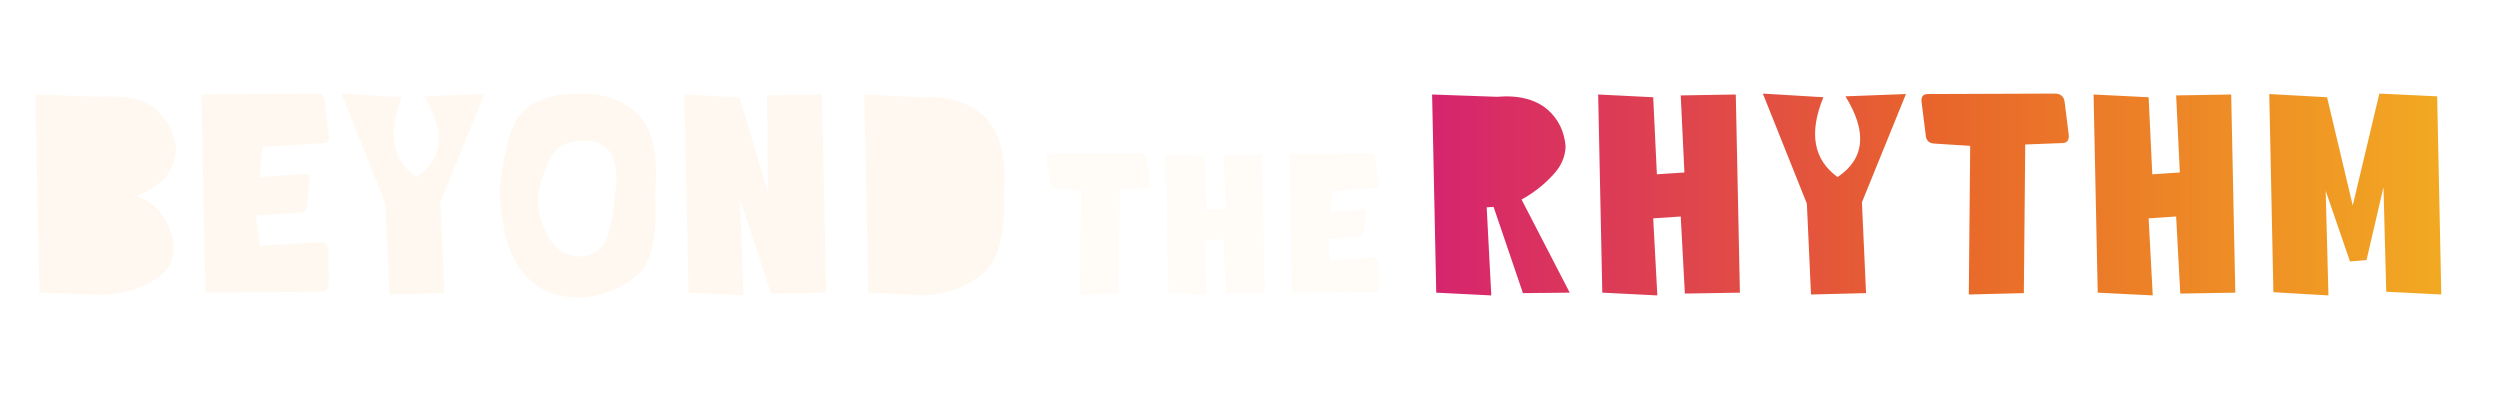
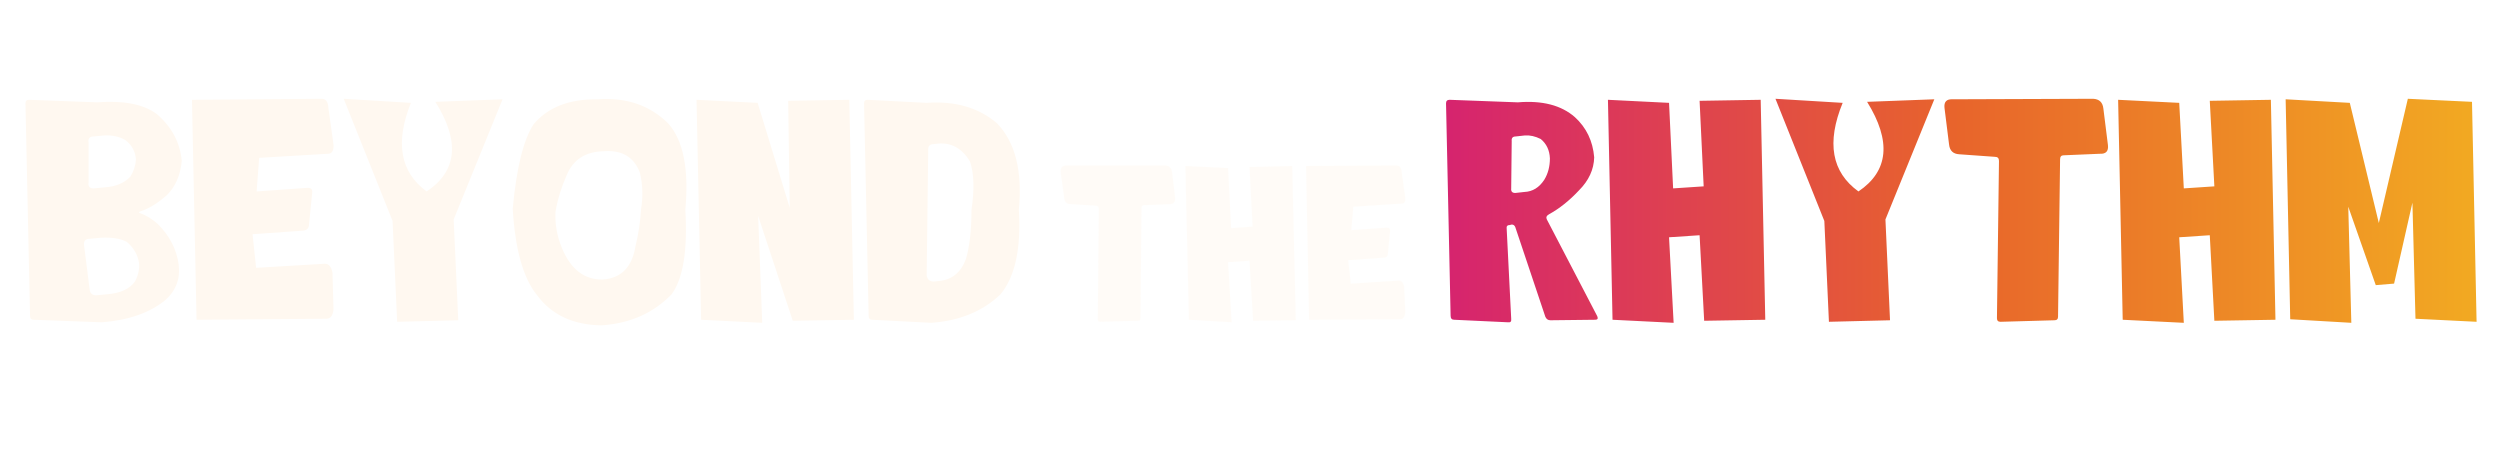
- <svg xmlns="http://www.w3.org/2000/svg" viewBox="0 0 545 90">
+ <svg xmlns="http://www.w3.org/2000/svg" viewBox="0 0 491 90">
  <defs>
    <linearGradient id="grad" x1="0%" y1="0%" x2="100%" y2="0%">
      <stop offset="0%" stop-color="#D6246E" />
      <stop offset="50%" stop-color="#E8652B" />
      <stop offset="100%" stop-color="#F2A922" />
    </linearGradient>
  </defs>
-   <path d="M8.6,63.8L22.7,64.3Q30.5,63.7,35.1,60.0Q38.3,57.2,37.8,53.0Q37.2,48.5,33.7,45.0Q32.0,43.5,29.7,42.7Q32.8,41.7,35.5,39.3Q38.0,36.8,38.4,32.6Q37.9,27.2,33.5,23.4Q29.6,20.5,21.8,21.1L7.7,20.6Z M20.1,36.8Q19.9,38.0,21.1,38.0L23.2,37.8Q26.5,37.6,28.3,35.7Q29.3,34.1,29.4,32.3Q29.2,29.9,27.3,28.5Q25.6,27.5,23.2,27.6L21.1,27.8Q19.9,27.8,20.1,29.0Z M20.3,57.8Q20.4,59.0,21.6,59.0L23.7,58.8Q27.6,58.5,29.2,56.3Q30.2,54.4,30.0,52.6Q29.6,50.2,27.6,48.5Q25.7,47.5,22.4,47.7L20.3,47.9Q19.1,47.9,19.2,49.1Z M44.8,63.8L70.3,63.6Q71.5,63.6,71.7,61.8L71.6,54.6Q71.3,52.8,70.1,52.8L56.6,53.6L55.8,47.0L65.7,46.3Q66.9,46.2,66.9,45.0L67.5,39.0Q67.7,37.8,66.5,37.9L56.6,38.6L57.2,32.0L70.7,31.2Q71.9,31.2,71.7,29.4L70.8,22.2Q70.6,20.4,69.4,20.4L43.9,20.6Z M74.4,20.4L84.0,44.4L84.9,64.2L96.9,63.9L96.0,44.1L105.6,20.5L92.4,21.0Q99.7,32.6,90.7,38.6Q82.9,32.9,87.6,21.2Z M126.4,64.9Q134.8,64.3,140.1,58.8Q143.5,54.2,142.8,42.2Q143.9,30.2,139.4,25.2Q134.0,19.9,125.6,20.5Q117.2,20.4,113.0,25.4Q110.0,30.0,108.9,42.0Q109.6,54.0,113.7,59.0Q118.0,64.8,126.4,64.9Z M126.6,55.9Q121.2,56.0,118.6,49.8Q117.1,46.2,117.3,42.6Q117.9,39.0,119.5,35.4Q121.4,30.8,126.8,30.7Q132.2,30.3,133.9,35.0Q134.7,38.5,134.1,42.1Q133.9,45.7,133.0,49.4Q132.0,55.5,126.6,55.9Z M150.1,63.8L162.1,64.4L161.3,43.4L168.1,64.0L180.1,63.8L179.2,20.6L167.2,20.8L167.4,41.8L161.2,21.2L149.2,20.6Z M189.3,63.8L201.6,64.4Q210.0,63.8,215.2,58.8Q219.5,53.6,218.8,42.2Q219.9,30.8,214.5,25.2Q209.1,20.6,200.7,21.2L188.4,20.6Z M200.7,55.1Q200.9,56.3,202.1,56.3L203.0,56.2Q206.9,55.9,208.4,51.9Q209.5,48.2,209.5,42.2Q210.4,36.2,209.2,32.7Q206.9,28.9,203.0,29.2L202.1,29.3Q200.9,29.3,200.9,30.5Z" fill="#FFF8F0" />
-   <path d="M235.4,64.2L243.8,64.0L244.1,41.3L249.5,41.1Q250.8,41.1,250.7,39.8L250.0,34.8Q249.9,33.5,248.7,33.5L229.3,33.5Q228.1,33.5,228.2,34.8L228.9,39.8Q229.0,41.1,230.2,41.1L235.7,41.5Z M254.7,63.8L263.1,64.3L262.5,52.5L266.7,52.2L267.3,64.0L275.7,63.9L275.1,33.6L266.7,33.8L267.3,45.5L263.1,45.8L262.5,34.0L254.1,33.6Z M281.7,63.8L299.6,63.7Q300.4,63.7,300.6,62.5L300.5,57.4Q300.3,56.2,299.4,56.1L290.0,56.7L289.5,52.1L296.4,51.6Q297.2,51.6,297.2,50.7L297.7,46.5Q297.8,45.7,296.9,45.7L290.0,46.2L290.4,41.6L299.8,41.0Q300.7,41.1,300.6,39.8L299.9,34.8Q299.8,33.5,299.0,33.5L281.1,33.6Z" fill="#FFF8F0" opacity="0.5" />
-   <path d="M313.1,63.8L325.1,64.4L324.1,45.2L325.6,45.1L332.0,63.9L342.2,63.8L331.7,43.5Q335.5,41.4,338.3,38.4Q341.2,35.5,341.3,31.9Q340.9,27.1,337.5,24.0Q333.5,20.5,326.3,21.1L312.2,20.6Z M325.0,38.0Q324.9,38.9,325.8,38.9L327.6,38.7Q330.0,38.6,331.5,36.3Q332.6,34.5,332.6,32.1Q332.5,29.7,330.8,28.3Q329.2,27.5,327.7,27.6L325.9,27.8Q325.0,27.8,325.1,28.7Z M349.3,63.8L361.3,64.4L360.4,47.6L366.4,47.2L367.3,64.0L379.3,63.8L378.4,20.6L366.4,20.8L367.2,37.6L361.2,38.0L360.4,21.2L348.4,20.6Z M384.3,20.4L393.9,44.4L394.8,64.2L406.8,63.9L405.9,44.1L415.5,20.5L402.3,21.0Q409.5,32.6,400.6,38.6Q392.7,32.9,397.5,21.2Z M429.2,64.2L441.2,63.9L441.5,31.5L449.3,31.2Q451.1,31.3,451.0,29.5L450.1,22.3Q449.9,20.5,448.1,20.4L420.5,20.5Q418.7,20.4,418.9,22.2L419.8,29.4Q419.9,31.2,421.7,31.3L429.5,31.8Z M457.3,63.8L469.3,64.4L468.4,47.6L474.4,47.2L475.3,64.0L487.3,63.8L486.4,20.6L474.4,20.8L475.2,37.6L469.2,38.0L468.4,21.2L456.4,20.6Z M495.6,63.7L507.6,64.4L507.0,41.6L512.3,57.0L515.9,56.7L519.6,40.8L520.2,63.6L532.2,64.2L531.3,21.0L518.7,20.4L512.9,44.8L507.3,21.2L494.7,20.5Z" fill="url(#grad)" />
+   <path d="M5.9,62.0 Q5.9,62.8,6.6,62.8 L20.0,63.3 Q27.8,62.7,32.4,59.0 Q35.6,56.2,35.1,52.0 Q34.5,47.5,31.0,44.0 Q29.3,42.5,27.6,41.9 Q27.0,41.7,27.6,41.5 Q30.1,40.7,32.8,38.3 Q35.3,35.8,35.7,31.6 Q35.2,26.2,30.8,22.4 Q26.9,19.5,19.1,20.1 L5.7,19.6 Q5.0,19.6,5.0,20.3 Z M17.4,28.0 Q17.2,26.8,18.4,26.8 L20.5,26.6 Q22.9,26.5,24.6,27.5 Q26.5,28.9,26.7,31.3 Q26.6,33.1,25.6,34.7 Q23.8,36.6,20.5,36.8 L18.4,37.0 Q17.2,37.0,17.4,35.8 Z M16.5,48.1 Q16.4,46.9,17.6,46.9 L19.7,46.7 Q23.0,46.5,24.9,47.5 Q26.9,49.2,27.3,51.6 Q27.5,53.4,26.5,55.3 Q24.9,57.5,21.0,57.8 L18.9,58.0 Q17.7,58.0,17.6,56.8 Z M38.6,62.8 L64.1,62.6 Q65.3,62.6,65.5,60.8 L65.3,53.6 Q65.0,51.8,63.8,51.8 L50.3,52.6 L49.6,46.0 L59.5,45.3 Q60.7,45.2,60.7,44.0 L61.3,38.0 Q61.5,36.8,60.3,36.9 L50.4,37.6 L50.9,31.0 L64.4,30.2 Q65.6,30.2,65.5,28.4 L64.5,21.2 Q64.4,19.4,63.2,19.4 L37.7,19.6 Z M67.5,19.4 L77.1,43.4 L78.0,63.2 L90.0,62.9 L89.1,43.1 L98.7,19.5 L85.5,20.0 Q92.8,31.6,83.8,37.6 Q76.0,31.9,80.7,20.2 Z M118.2,63.9 Q126.6,63.3,131.9,57.8 Q135.3,53.2,134.6,41.2 Q135.7,29.2,131.2,24.2 Q125.8,18.9,117.4,19.5 Q109.0,19.4,104.8,24.4 Q101.8,29.0,100.7,41.0 Q101.4,53.0,105.5,58.0 Q109.8,63.8,118.2,63.9 Z M118.4,54.9 Q113.0,55.0,110.4,48.8 Q108.9,45.2,109.1,41.6 Q109.7,38.0,111.3,34.4 Q113.2,29.8,118.6,29.7 Q124.0,29.3,125.7,34.0 Q126.5,37.5,125.9,41.1 Q125.7,44.7,124.8,48.4 Q123.8,54.5,118.4,54.9 Z M137.7,62.8 L149.7,63.4 L148.9,42.4 L155.7,63.0 L167.7,62.8 L166.8,19.6 L154.8,19.8 L155.1,40.8 L148.8,20.2 L136.8,19.6 Z M170.6,62.0 Q170.6,62.8,171.3,62.8 L182.9,63.4 Q191.3,62.8,196.5,57.8 Q200.8,52.6,200.1,41.2 Q201.2,29.8,195.8,24.2 Q190.4,19.6,182.0,20.2 L170.4,19.6 Q169.7,19.6,169.7,20.3 Z M182.3,29.5 Q182.2,28.3,183.4,28.3 L184.3,28.2 Q188.2,27.9,190.5,31.7 Q191.7,35.2,190.8,41.2 Q190.8,47.2,189.7,50.9 Q188.2,54.9,184.3,55.2 L183.4,55.3 Q182.2,55.3,182.0,54.1 Z" fill="#FFF8F0" />
+   <path d="M215.6,62.7 Q215.6,63.2,216.1,63.2 L223.5,63.0 Q224.0,63.0,224.0,62.5 L224.2,40.8 Q224.2,40.3,224.7,40.3 L229.7,40.1 Q230.9,40.1,230.8,38.8 L230.2,33.8 Q230.0,32.5,228.8,32.5 L209.5,32.5 Q208.2,32.5,208.3,33.8 L209.0,38.8 Q209.1,40.1,210.3,40.1 L215.3,40.4 Q215.8,40.5,215.8,41.0 Z M233.5,62.8 L241.9,63.3 L241.2,51.5 L245.4,51.2 L246.1,63.0 L254.5,62.9 L253.8,32.6 L245.4,32.8 L246.0,44.5 L241.8,44.8 L241.2,33.0 L232.8,32.6 Z M257.1,62.8 L275.0,62.7 Q275.8,62.7,276.0,61.5 L275.8,56.4 Q275.6,55.2,274.8,55.1 L265.3,55.7 L264.8,51.1 L271.8,50.6 Q272.6,50.6,272.6,49.7 L273.0,45.5 Q273.2,44.7,272.3,44.7 L265.4,45.2 L265.8,40.6 L275.2,40.0 Q276.1,40.1,276.0,38.8 L275.3,33.8 Q275.2,32.5,274.3,32.5 L256.5,32.6 Z" fill="#FFF8F0" opacity="0.5" />
+   <path d="M284.9,62.0 Q284.9,62.8,285.6,62.8 L296.2,63.3 Q296.9,63.4,296.8,62.6 L295.9,44.7 Q295.9,44.2,296.5,44.2 L296.9,44.1 Q297.4,44.1,297.6,44.6 L303.5,62.2 Q303.8,62.9,304.5,62.9 L313.3,62.8 Q314.0,62.8,313.7,62.1 L303.8,43.1 Q303.5,42.5,304.2,42.1 Q307.3,40.4,310.1,37.4 Q313.0,34.5,313.1,30.9 Q312.7,26.1,309.3,23.0 Q305.3,19.5,298.1,20.1 L284.7,19.6 Q284.0,19.6,284.0,20.3 Z M296.9,27.7 Q296.8,26.8,297.7,26.8 L299.5,26.6 Q301.0,26.5,302.6,27.3 Q304.3,28.7,304.4,31.1 Q304.4,33.5,303.3,35.3 Q301.8,37.6,299.4,37.7 L297.6,37.9 Q296.7,37.9,296.8,37.0 Z M316.7,62.8 L328.7,63.4 L327.8,46.6 L333.8,46.2 L334.7,63.0 L346.7,62.8 L345.8,19.6 L333.8,19.8 L334.6,36.6 L328.6,37.0 L327.8,20.2 L315.8,19.6 Z M348.7,19.4 L358.3,43.4 L359.2,63.2 L371.2,62.9 L370.3,43.1 L379.9,19.5 L366.7,20.0 Q373.9,31.6,365.0,37.6 Q357.1,31.9,361.9,20.2 Z M392.2,62.5 Q392.2,63.2,392.9,63.2 L403.5,62.9 Q404.2,62.9,404.2,62.2 L404.6,31.3 Q404.6,30.5,405.3,30.5 L412.4,30.2 Q414.2,30.3,414.0,28.5 L413.1,21.3 Q412.9,19.5,411.1,19.4 L383.5,19.5 Q381.7,19.4,381.9,21.2 L382.8,28.4 Q383.0,30.2,384.8,30.3 L391.8,30.8 Q392.6,30.8,392.6,31.6 Z M416.9,62.8 L428.9,63.4 L428.0,46.6 L434.0,46.2 L434.9,63.0 L446.9,62.8 L446.0,19.6 L434.0,19.8 L434.9,36.6 L428.9,37.0 L428.0,20.2 L416.0,19.6 Z M449.8,62.7 L461.8,63.4 L461.2,40.6 L466.6,56.0 L470.2,55.7 L473.8,39.8 L474.4,62.6 L486.4,63.2 L485.5,20.0 L472.9,19.4 L467.2,43.8 L461.5,20.2 L448.9,19.5 Z" fill="url(#grad)" />
</svg>
